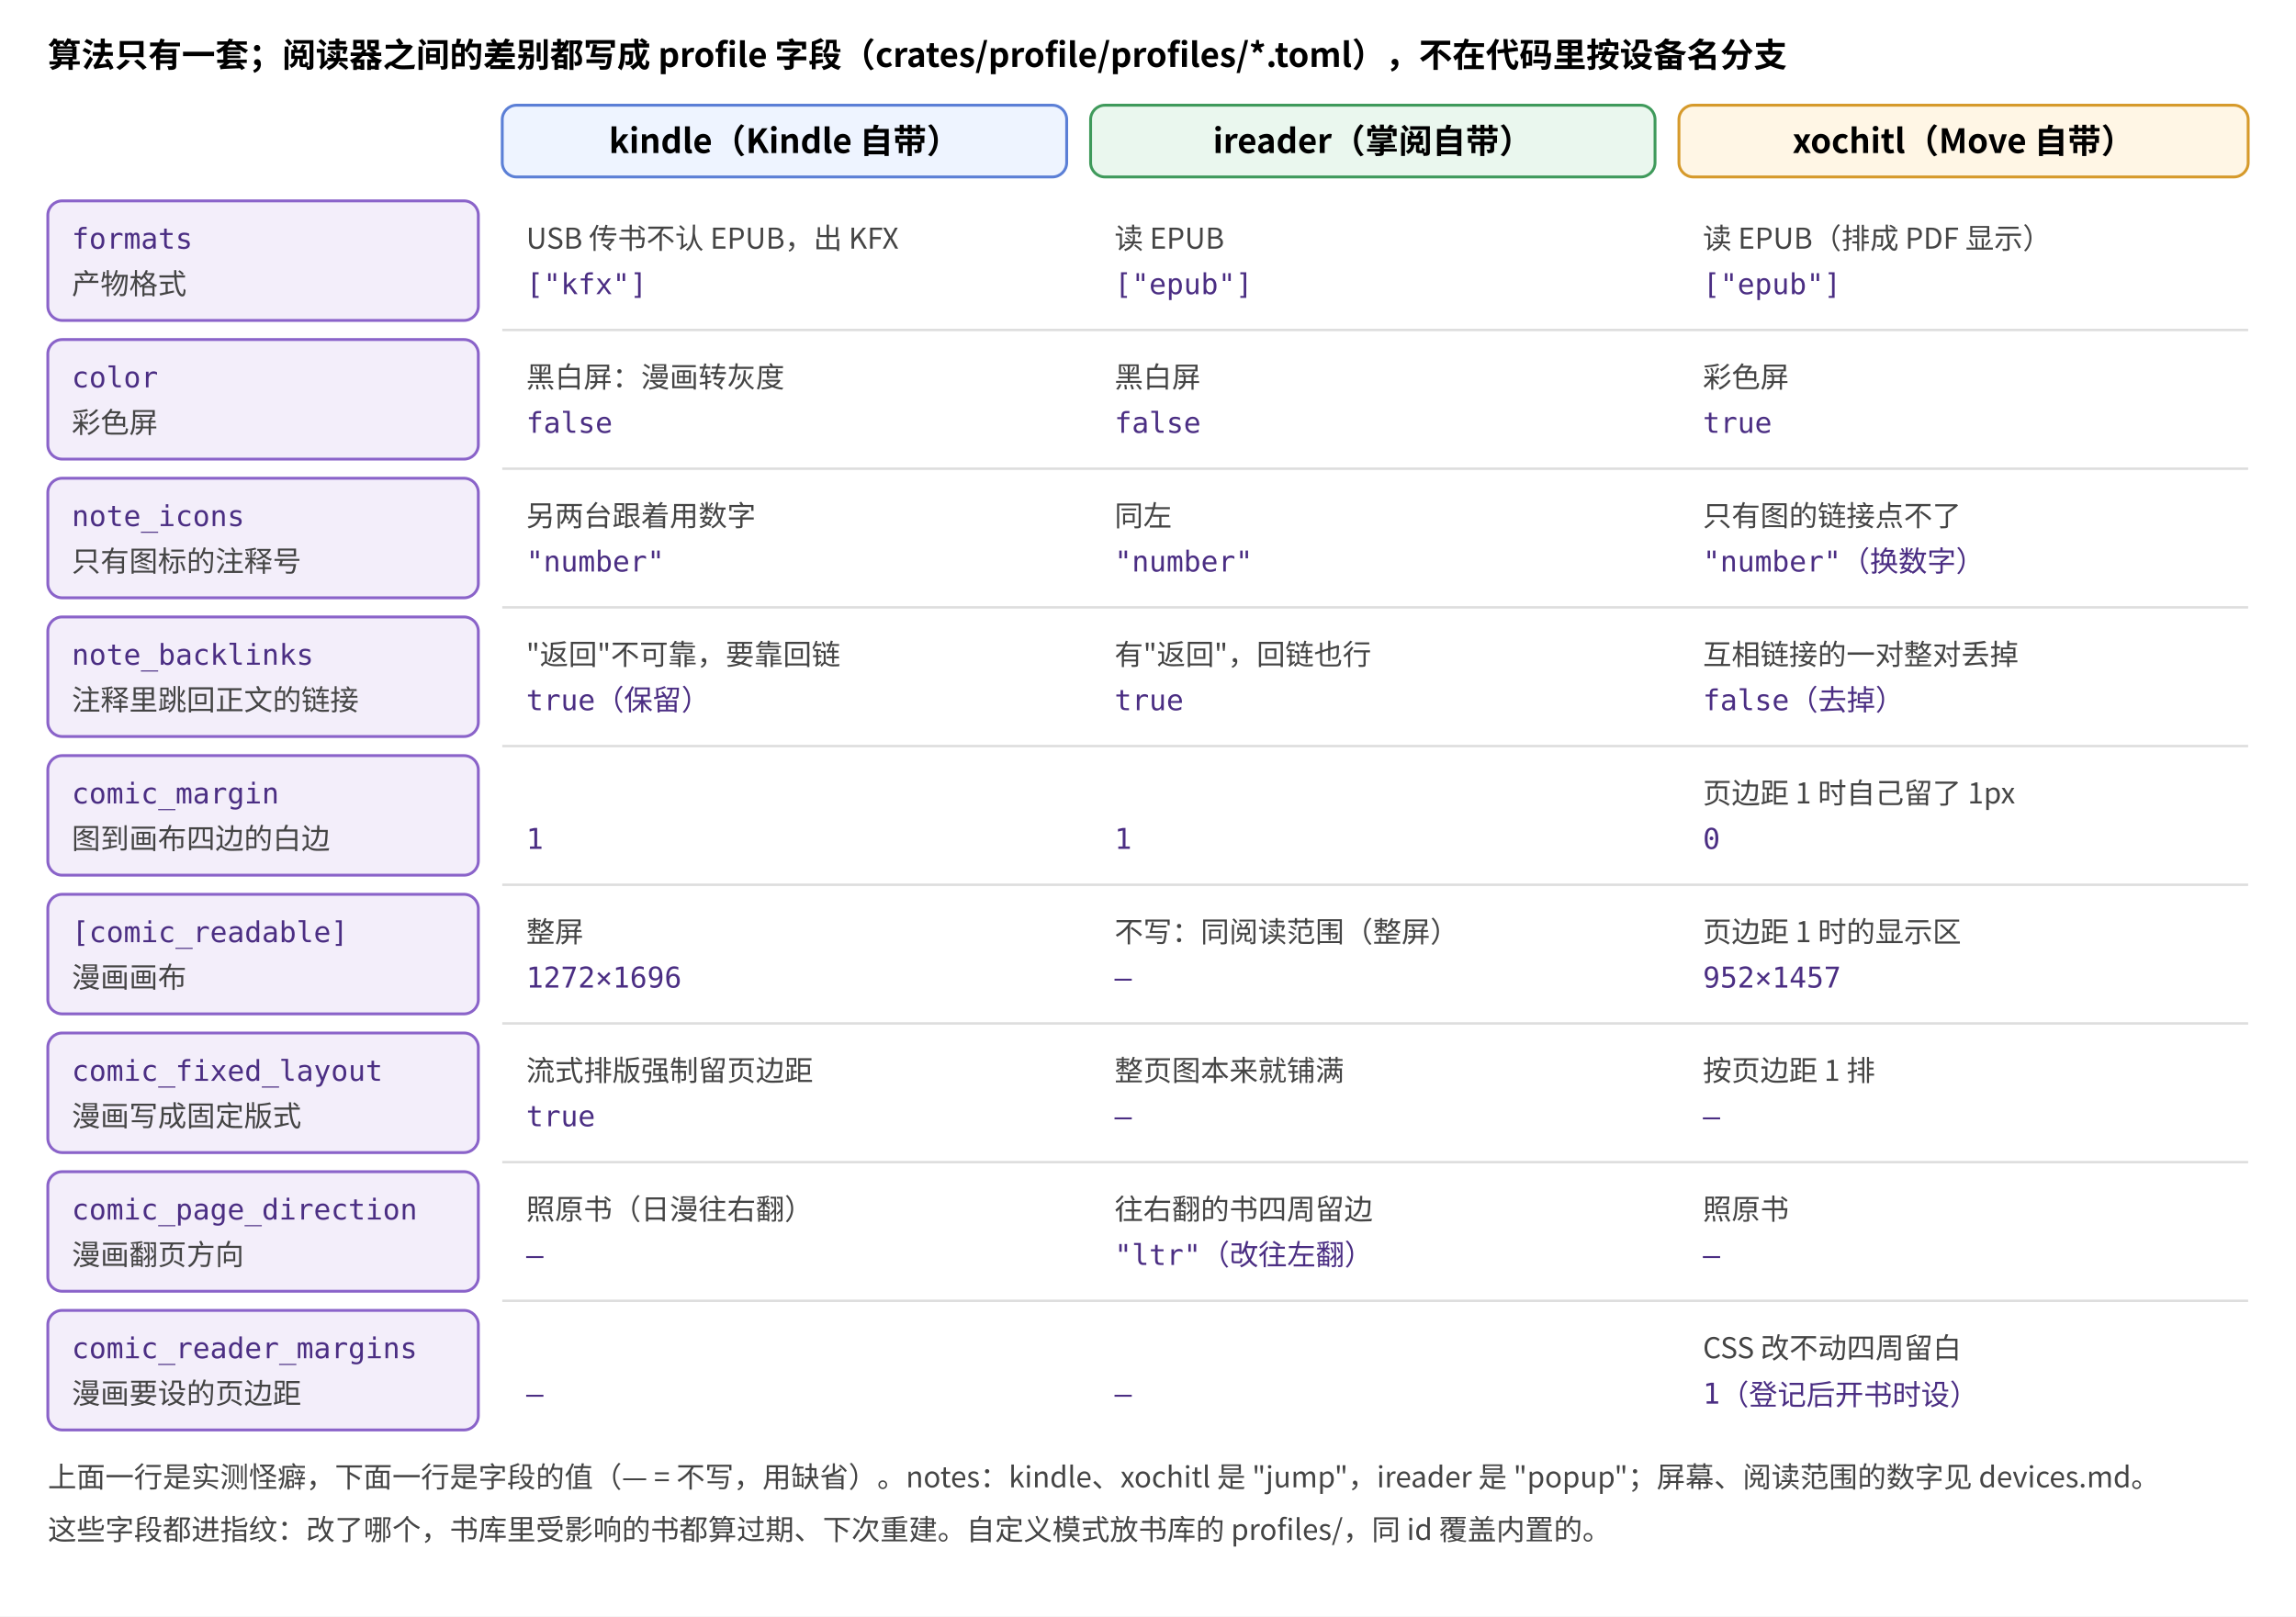
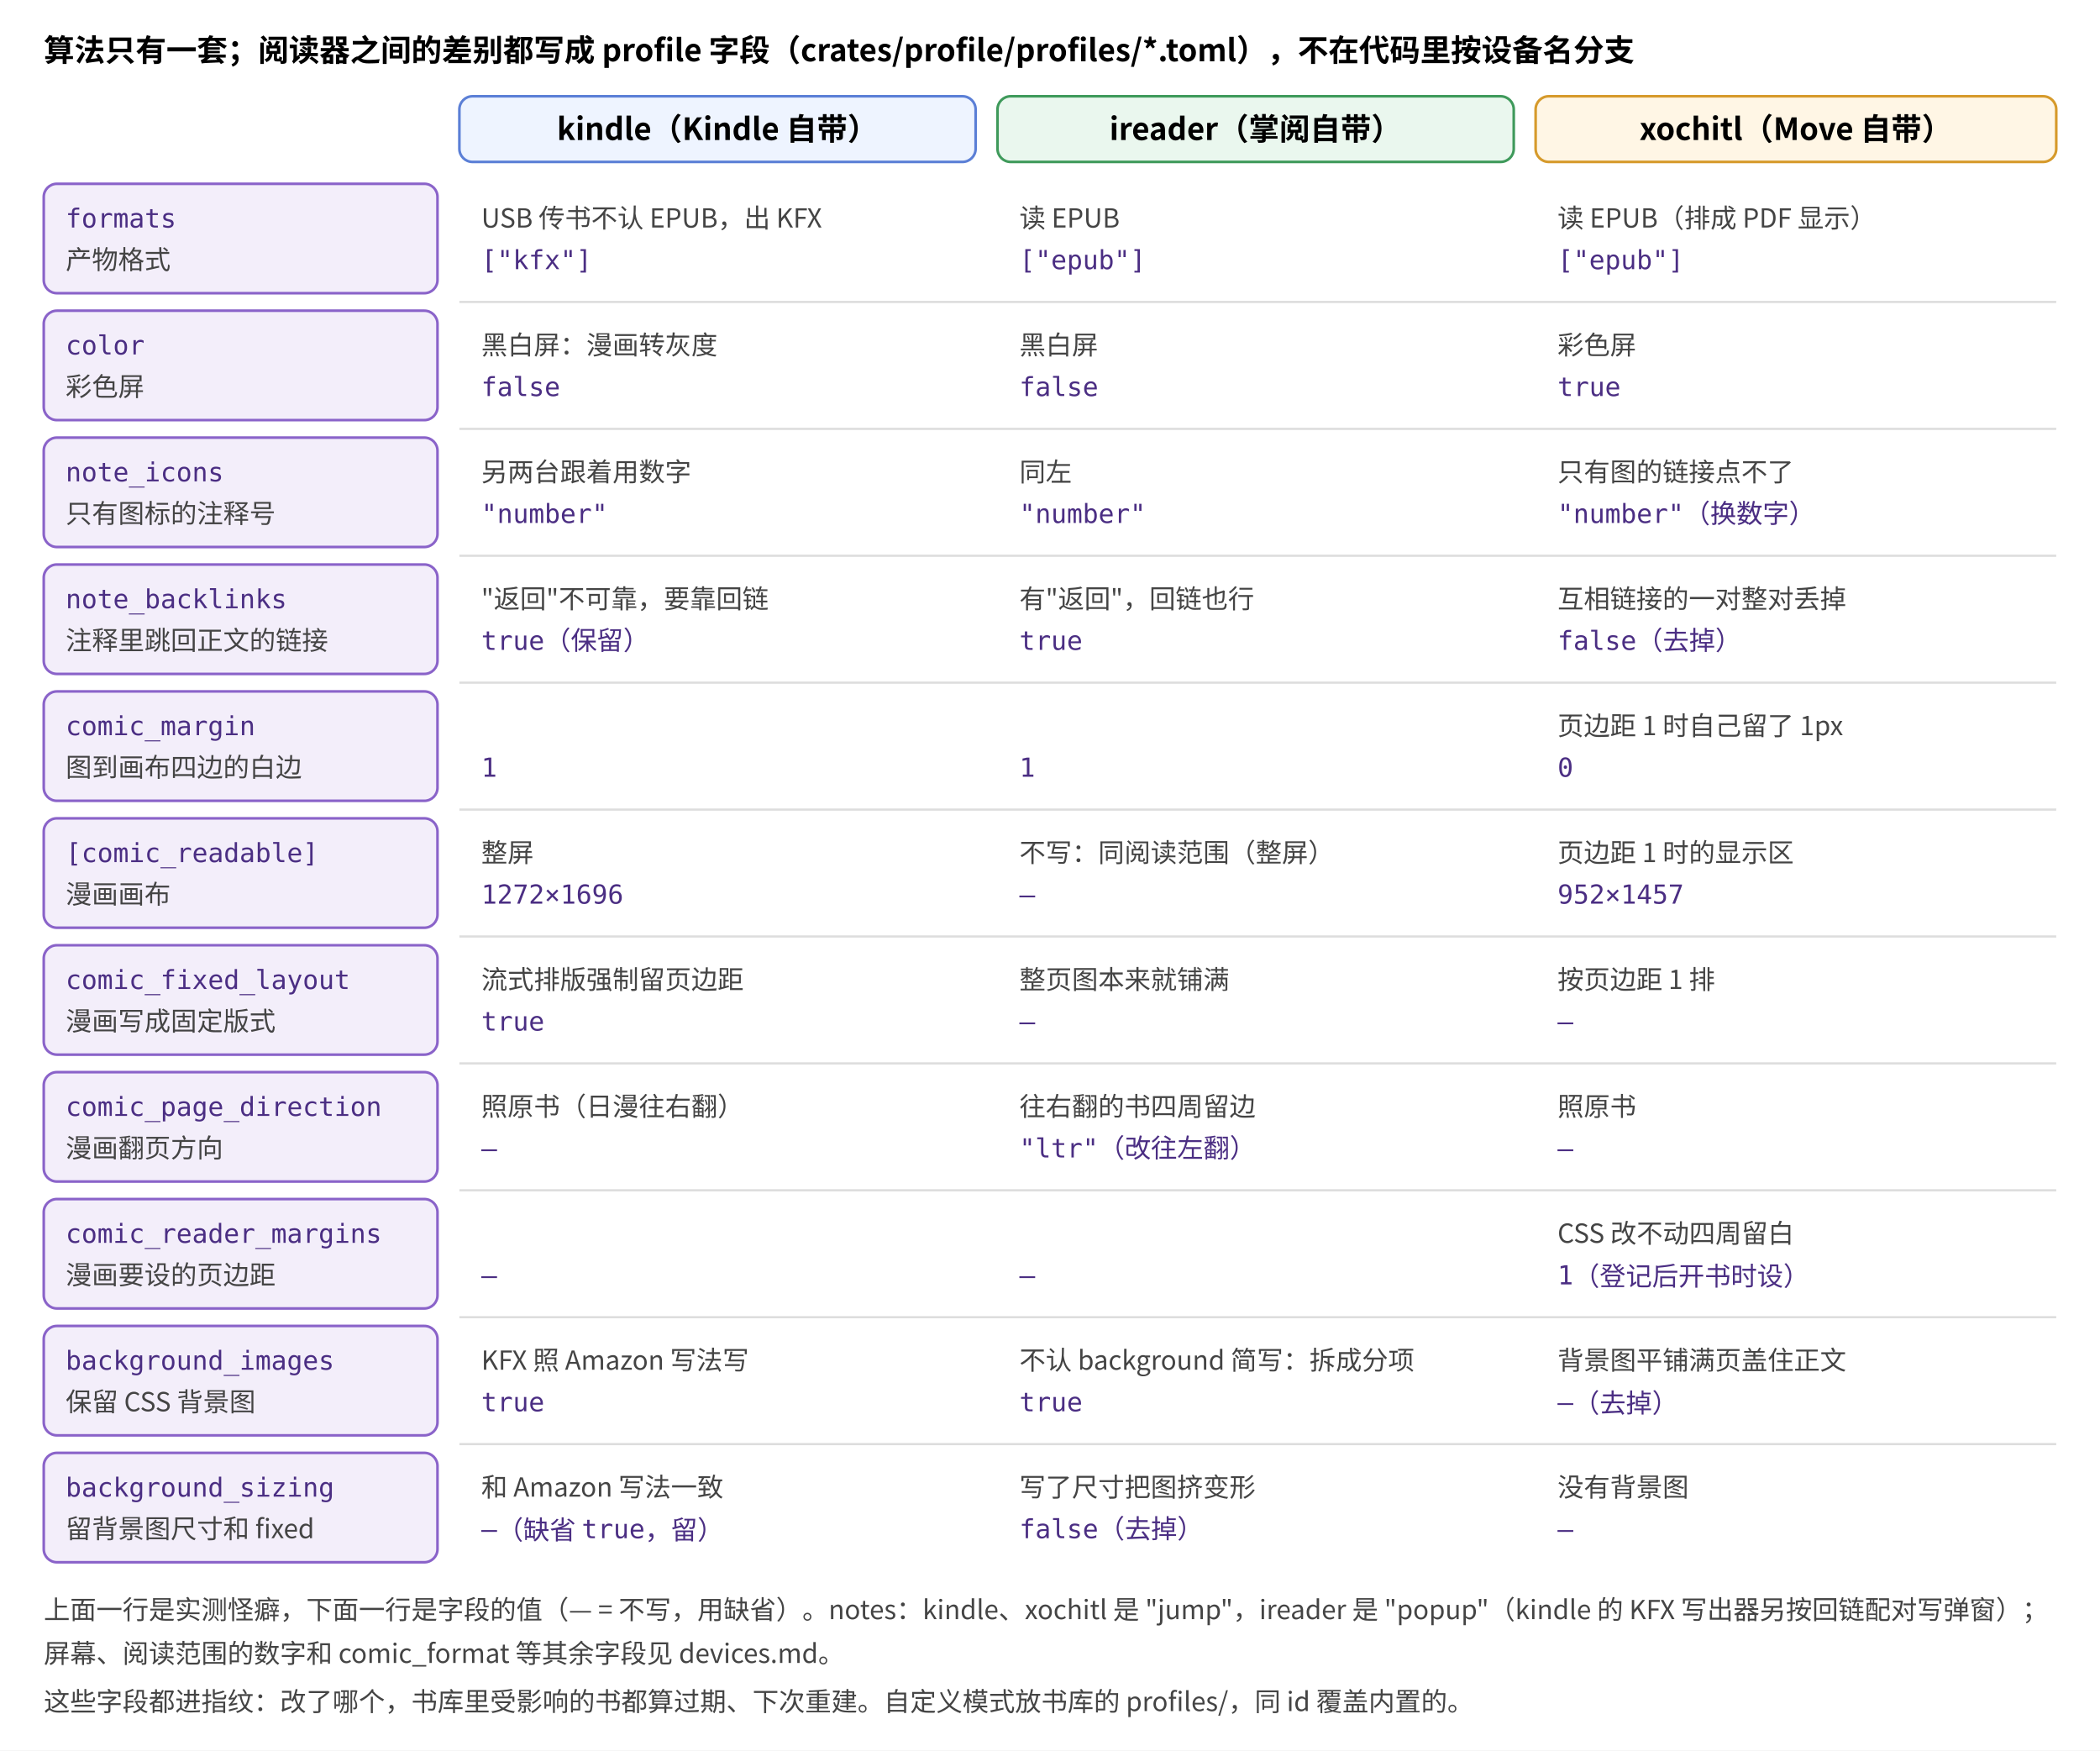
- <svg xmlns="http://www.w3.org/2000/svg" viewBox="0 0 960 676" font-family="'Noto Sans CJK SC','PingFang SC','Microsoft YaHei',sans-serif" font-size="13">
+ <svg xmlns="http://www.w3.org/2000/svg" viewBox="0 0 960 800" font-family="'Noto Sans CJK SC','PingFang SC','Microsoft YaHei',sans-serif" font-size="13">
  <style>
    .hd{font-weight:bold;font-size:14px}
    .s{font-size:12px;fill:#444}
    .k{fill:#eef4ff;stroke:#5b7fd6}
    .i{fill:#eaf7ee;stroke:#3f9a5b}
    .x{fill:#fff6e5;stroke:#d69a2b}
    .f{fill:#f3eefa;stroke:#8a63c9}
    .c{stroke-width:1.2}
    .code{font-family:monospace;font-size:12px;fill:#4b2e83}
  </style>
-   <rect width="960" height="676" fill="#ffffff" />
+   <rect width="960" height="800" fill="#ffffff" />
  <text x="20" y="28" class="hd">算法只有一套；阅读器之间的差别都写成 profile 字段（crates/profile/profiles/*.toml），不在代码里按设备名分支</text>
  <rect class="c k" x="210" y="44" width="236" height="30" rx="6" />
  <text x="328" y="64" text-anchor="middle" class="hd">kindle（Kindle 自带）</text>
  <rect class="c i" x="456" y="44" width="236" height="30" rx="6" />
  <text x="574" y="64" text-anchor="middle" class="hd">ireader（掌阅自带）</text>
  <rect class="c x" x="702" y="44" width="238" height="30" rx="6" />
  <text x="821" y="64" text-anchor="middle" class="hd">xochitl（Move 自带）</text>
  <g>
    <rect class="c f" x="20" y="84" width="180" height="50" rx="6" />
    <text x="30" y="104" class="code">formats</text>
    <text x="30" y="123" class="s">产物格式</text>
    <text x="220" y="104" class="s">USB 传书不认 EPUB，出 KFX</text>
    <text x="220" y="123" class="code">["kfx"]</text>
    <text x="466" y="104" class="s">读 EPUB</text>
    <text x="466" y="123" class="code">["epub"]</text>
    <text x="712" y="104" class="s">读 EPUB（排成 PDF 显示）</text>
    <text x="712" y="123" class="code">["epub"]</text>
    <line x1="210" y1="138" x2="940" y2="138" stroke="#ddd" />
  </g>
  <g>
    <rect class="c f" x="20" y="142" width="180" height="50" rx="6" />
    <text x="30" y="162" class="code">color</text>
    <text x="30" y="181" class="s">彩色屏</text>
    <text x="220" y="162" class="s">黑白屏：漫画转灰度</text>
    <text x="220" y="181" class="code">false</text>
    <text x="466" y="162" class="s">黑白屏</text>
    <text x="466" y="181" class="code">false</text>
    <text x="712" y="162" class="s">彩色屏</text>
    <text x="712" y="181" class="code">true</text>
    <line x1="210" y1="196" x2="940" y2="196" stroke="#ddd" />
  </g>
  <g>
    <rect class="c f" x="20" y="200" width="180" height="50" rx="6" />
    <text x="30" y="220" class="code">note_icons</text>
    <text x="30" y="239" class="s">只有图标的注释号</text>
    <text x="220" y="220" class="s">另两台跟着用数字</text>
    <text x="220" y="239" class="code">"number"</text>
    <text x="466" y="220" class="s">同左</text>
    <text x="466" y="239" class="code">"number"</text>
    <text x="712" y="220" class="s">只有图的链接点不了</text>
    <text x="712" y="239" class="code">"number"（换数字）</text>
    <line x1="210" y1="254" x2="940" y2="254" stroke="#ddd" />
  </g>
  <g>
    <rect class="c f" x="20" y="258" width="180" height="50" rx="6" />
    <text x="30" y="278" class="code">note_backlinks</text>
    <text x="30" y="297" class="s">注释里跳回正文的链接</text>
    <text x="220" y="278" class="s">"返回"不可靠，要靠回链</text>
    <text x="220" y="297" class="code">true（保留）</text>
    <text x="466" y="278" class="s">有"返回"，回链也行</text>
    <text x="466" y="297" class="code">true</text>
    <text x="712" y="278" class="s">互相链接的一对整对丢掉</text>
    <text x="712" y="297" class="code">false（去掉）</text>
    <line x1="210" y1="312" x2="940" y2="312" stroke="#ddd" />
  </g>
  <g>
    <rect class="c f" x="20" y="316" width="180" height="50" rx="6" />
    <text x="30" y="336" class="code">comic_margin</text>
    <text x="30" y="355" class="s">图到画布四边的白边</text>
    <text x="220" y="355" class="code">1</text>
    <text x="466" y="355" class="code">1</text>
    <text x="712" y="336" class="s">页边距 1 时自己留了 1px</text>
    <text x="712" y="355" class="code">0</text>
    <line x1="210" y1="370" x2="940" y2="370" stroke="#ddd" />
  </g>
  <g>
    <rect class="c f" x="20" y="374" width="180" height="50" rx="6" />
    <text x="30" y="394" class="code">[comic_readable]</text>
    <text x="30" y="413" class="s">漫画画布</text>
    <text x="220" y="394" class="s">整屏</text>
    <text x="220" y="413" class="code">1272×1696</text>
    <text x="466" y="394" class="s">不写：同阅读范围（整屏）</text>
    <text x="466" y="413" class="code">—</text>
    <text x="712" y="394" class="s">页边距 1 时的显示区</text>
    <text x="712" y="413" class="code">952×1457</text>
    <line x1="210" y1="428" x2="940" y2="428" stroke="#ddd" />
  </g>
  <g>
    <rect class="c f" x="20" y="432" width="180" height="50" rx="6" />
    <text x="30" y="452" class="code">comic_fixed_layout</text>
    <text x="30" y="471" class="s">漫画写成固定版式</text>
    <text x="220" y="452" class="s">流式排版强制留页边距</text>
    <text x="220" y="471" class="code">true</text>
    <text x="466" y="452" class="s">整页图本来就铺满</text>
    <text x="466" y="471" class="code">—</text>
    <text x="712" y="452" class="s">按页边距 1 排</text>
    <text x="712" y="471" class="code">—</text>
    <line x1="210" y1="486" x2="940" y2="486" stroke="#ddd" />
  </g>
  <g>
    <rect class="c f" x="20" y="490" width="180" height="50" rx="6" />
    <text x="30" y="510" class="code">comic_page_direction</text>
    <text x="30" y="529" class="s">漫画翻页方向</text>
    <text x="220" y="510" class="s">照原书（日漫往右翻）</text>
    <text x="220" y="529" class="code">—</text>
    <text x="466" y="510" class="s">往右翻的书四周留边</text>
    <text x="466" y="529" class="code">"ltr"（改往左翻）</text>
    <text x="712" y="510" class="s">照原书</text>
    <text x="712" y="529" class="code">—</text>
    <line x1="210" y1="544" x2="940" y2="544" stroke="#ddd" />
  </g>
  <g>
    <rect class="c f" x="20" y="548" width="180" height="50" rx="6" />
    <text x="30" y="568" class="code">comic_reader_margins</text>
    <text x="30" y="587" class="s">漫画要设的页边距</text>
    <text x="220" y="587" class="code">—</text>
    <text x="466" y="587" class="code">—</text>
    <text x="712" y="568" class="s">CSS 改不动四周留白</text>
    <text x="712" y="587" class="code">1（登记后开书时设）</text>
+     <line x1="210" y1="602" x2="940" y2="602" stroke="#ddd" />
  </g>
-   <text x="20" y="622" class="s">上面一行是实测怪癖，下面一行是字段的值（— = 不写，用缺省）。notes：kindle、xochitl 是 "jump"，ireader 是 "popup"；屏幕、阅读范围的数字见 devices.md。</text>
-   <text x="20" y="644" class="s">这些字段都进指纹：改了哪个，书库里受影响的书都算过期、下次重建。自定义模式放书库的 profiles/，同 id 覆盖内置的。</text>
+   <g>
+     <rect class="c f" x="20" y="606" width="180" height="50" rx="6" />
+     <text x="30" y="626" class="code">background_images</text>
+     <text x="30" y="645" class="s">保留 CSS 背景图</text>
+     <text x="220" y="626" class="s">KFX 照 Amazon 写法写</text>
+     <text x="220" y="645" class="code">true</text>
+     <text x="466" y="626" class="s">不认 background 简写：拆成分项</text>
+     <text x="466" y="645" class="code">true</text>
+     <text x="712" y="626" class="s">背景图平铺满页盖住正文</text>
+     <text x="712" y="645" class="code">—（去掉）</text>
+     <line x1="210" y1="660" x2="940" y2="660" stroke="#ddd" />
+   </g>
+   <g>
+     <rect class="c f" x="20" y="664" width="180" height="50" rx="6" />
+     <text x="30" y="684" class="code">background_sizing</text>
+     <text x="30" y="703" class="s">留背景图尺寸和 fixed</text>
+     <text x="220" y="684" class="s">和 Amazon 写法一致</text>
+     <text x="220" y="703" class="code">—（缺省 true，留）</text>
+     <text x="466" y="684" class="s">写了尺寸把图挤变形</text>
+     <text x="466" y="703" class="code">false（去掉）</text>
+     <text x="712" y="684" class="s">没有背景图</text>
+     <text x="712" y="703" class="code">—</text>
+   </g>
+   <text x="20" y="740" class="s">上面一行是实测怪癖，下面一行是字段的值（— = 不写，用缺省）。notes：kindle、xochitl 是 "jump"，ireader 是 "popup"（kindle 的 KFX 写出器另按回链配对写弹窗）；</text>
+   <text x="20" y="760" class="s">屏幕、阅读范围的数字和 comic_format 等其余字段见 devices.md。</text>
+   <text x="20" y="782" class="s">这些字段都进指纹：改了哪个，书库里受影响的书都算过期、下次重建。自定义模式放书库的 profiles/，同 id 覆盖内置的。</text>
</svg>
